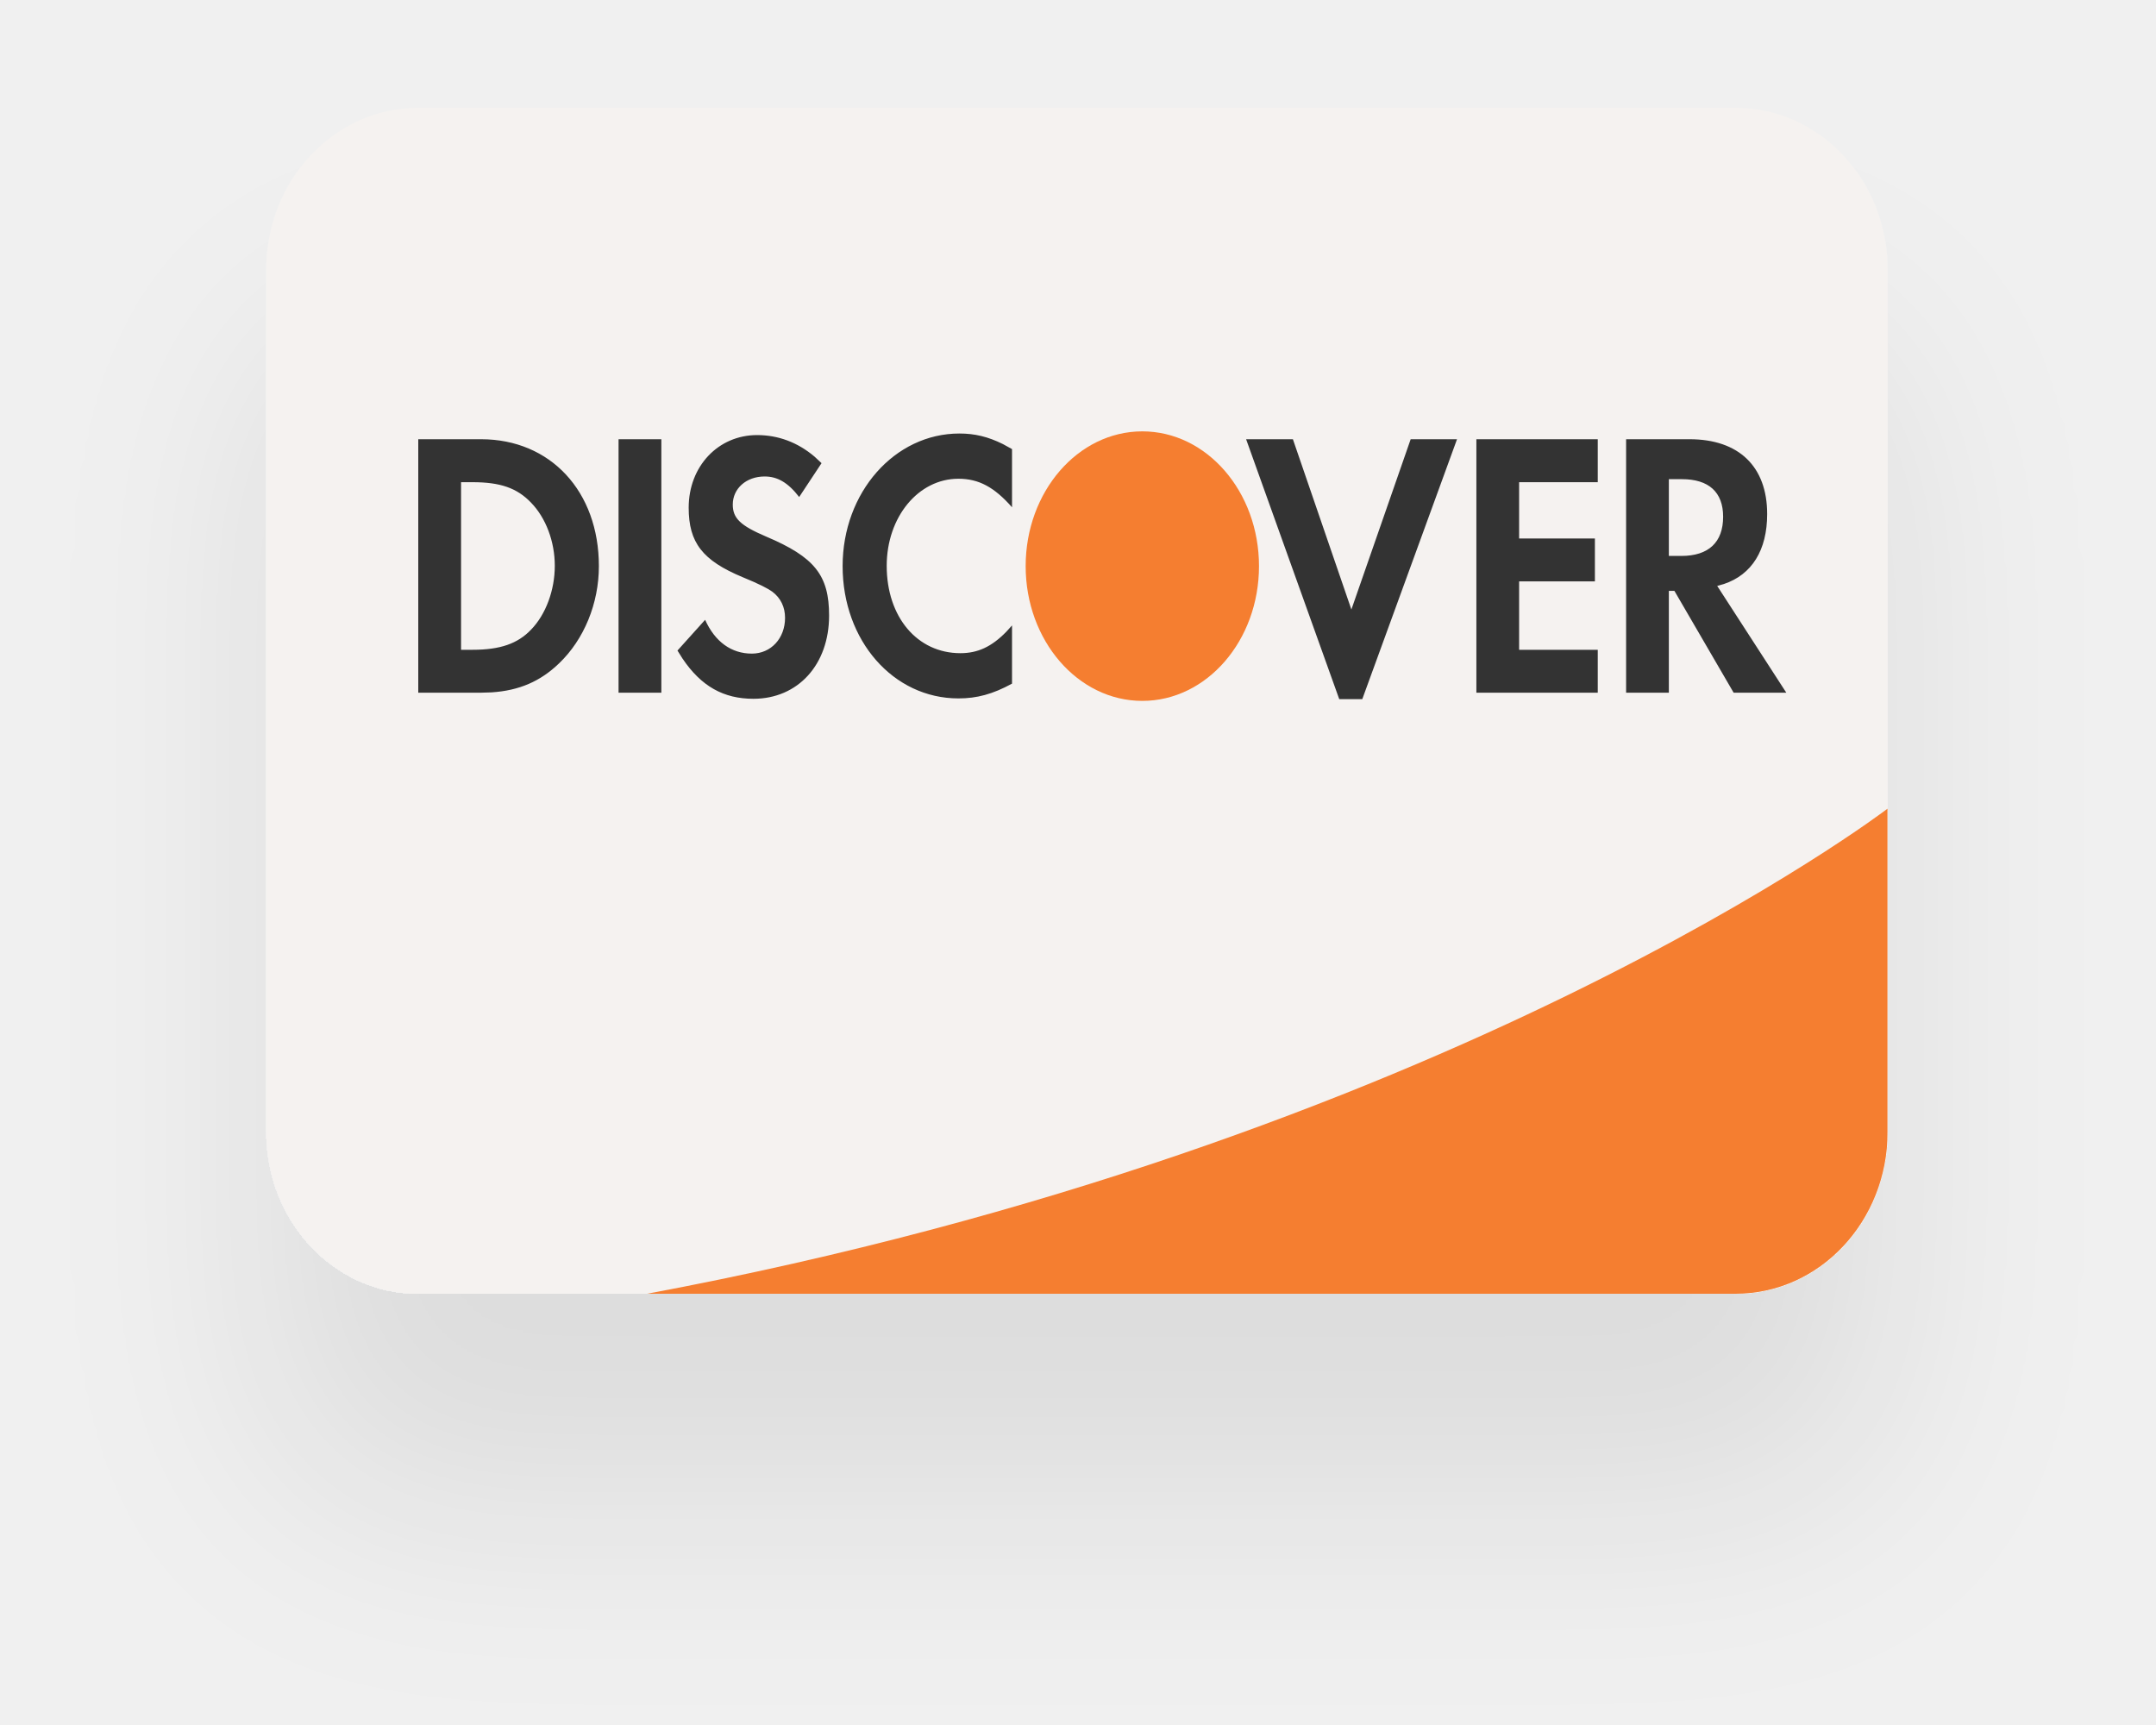
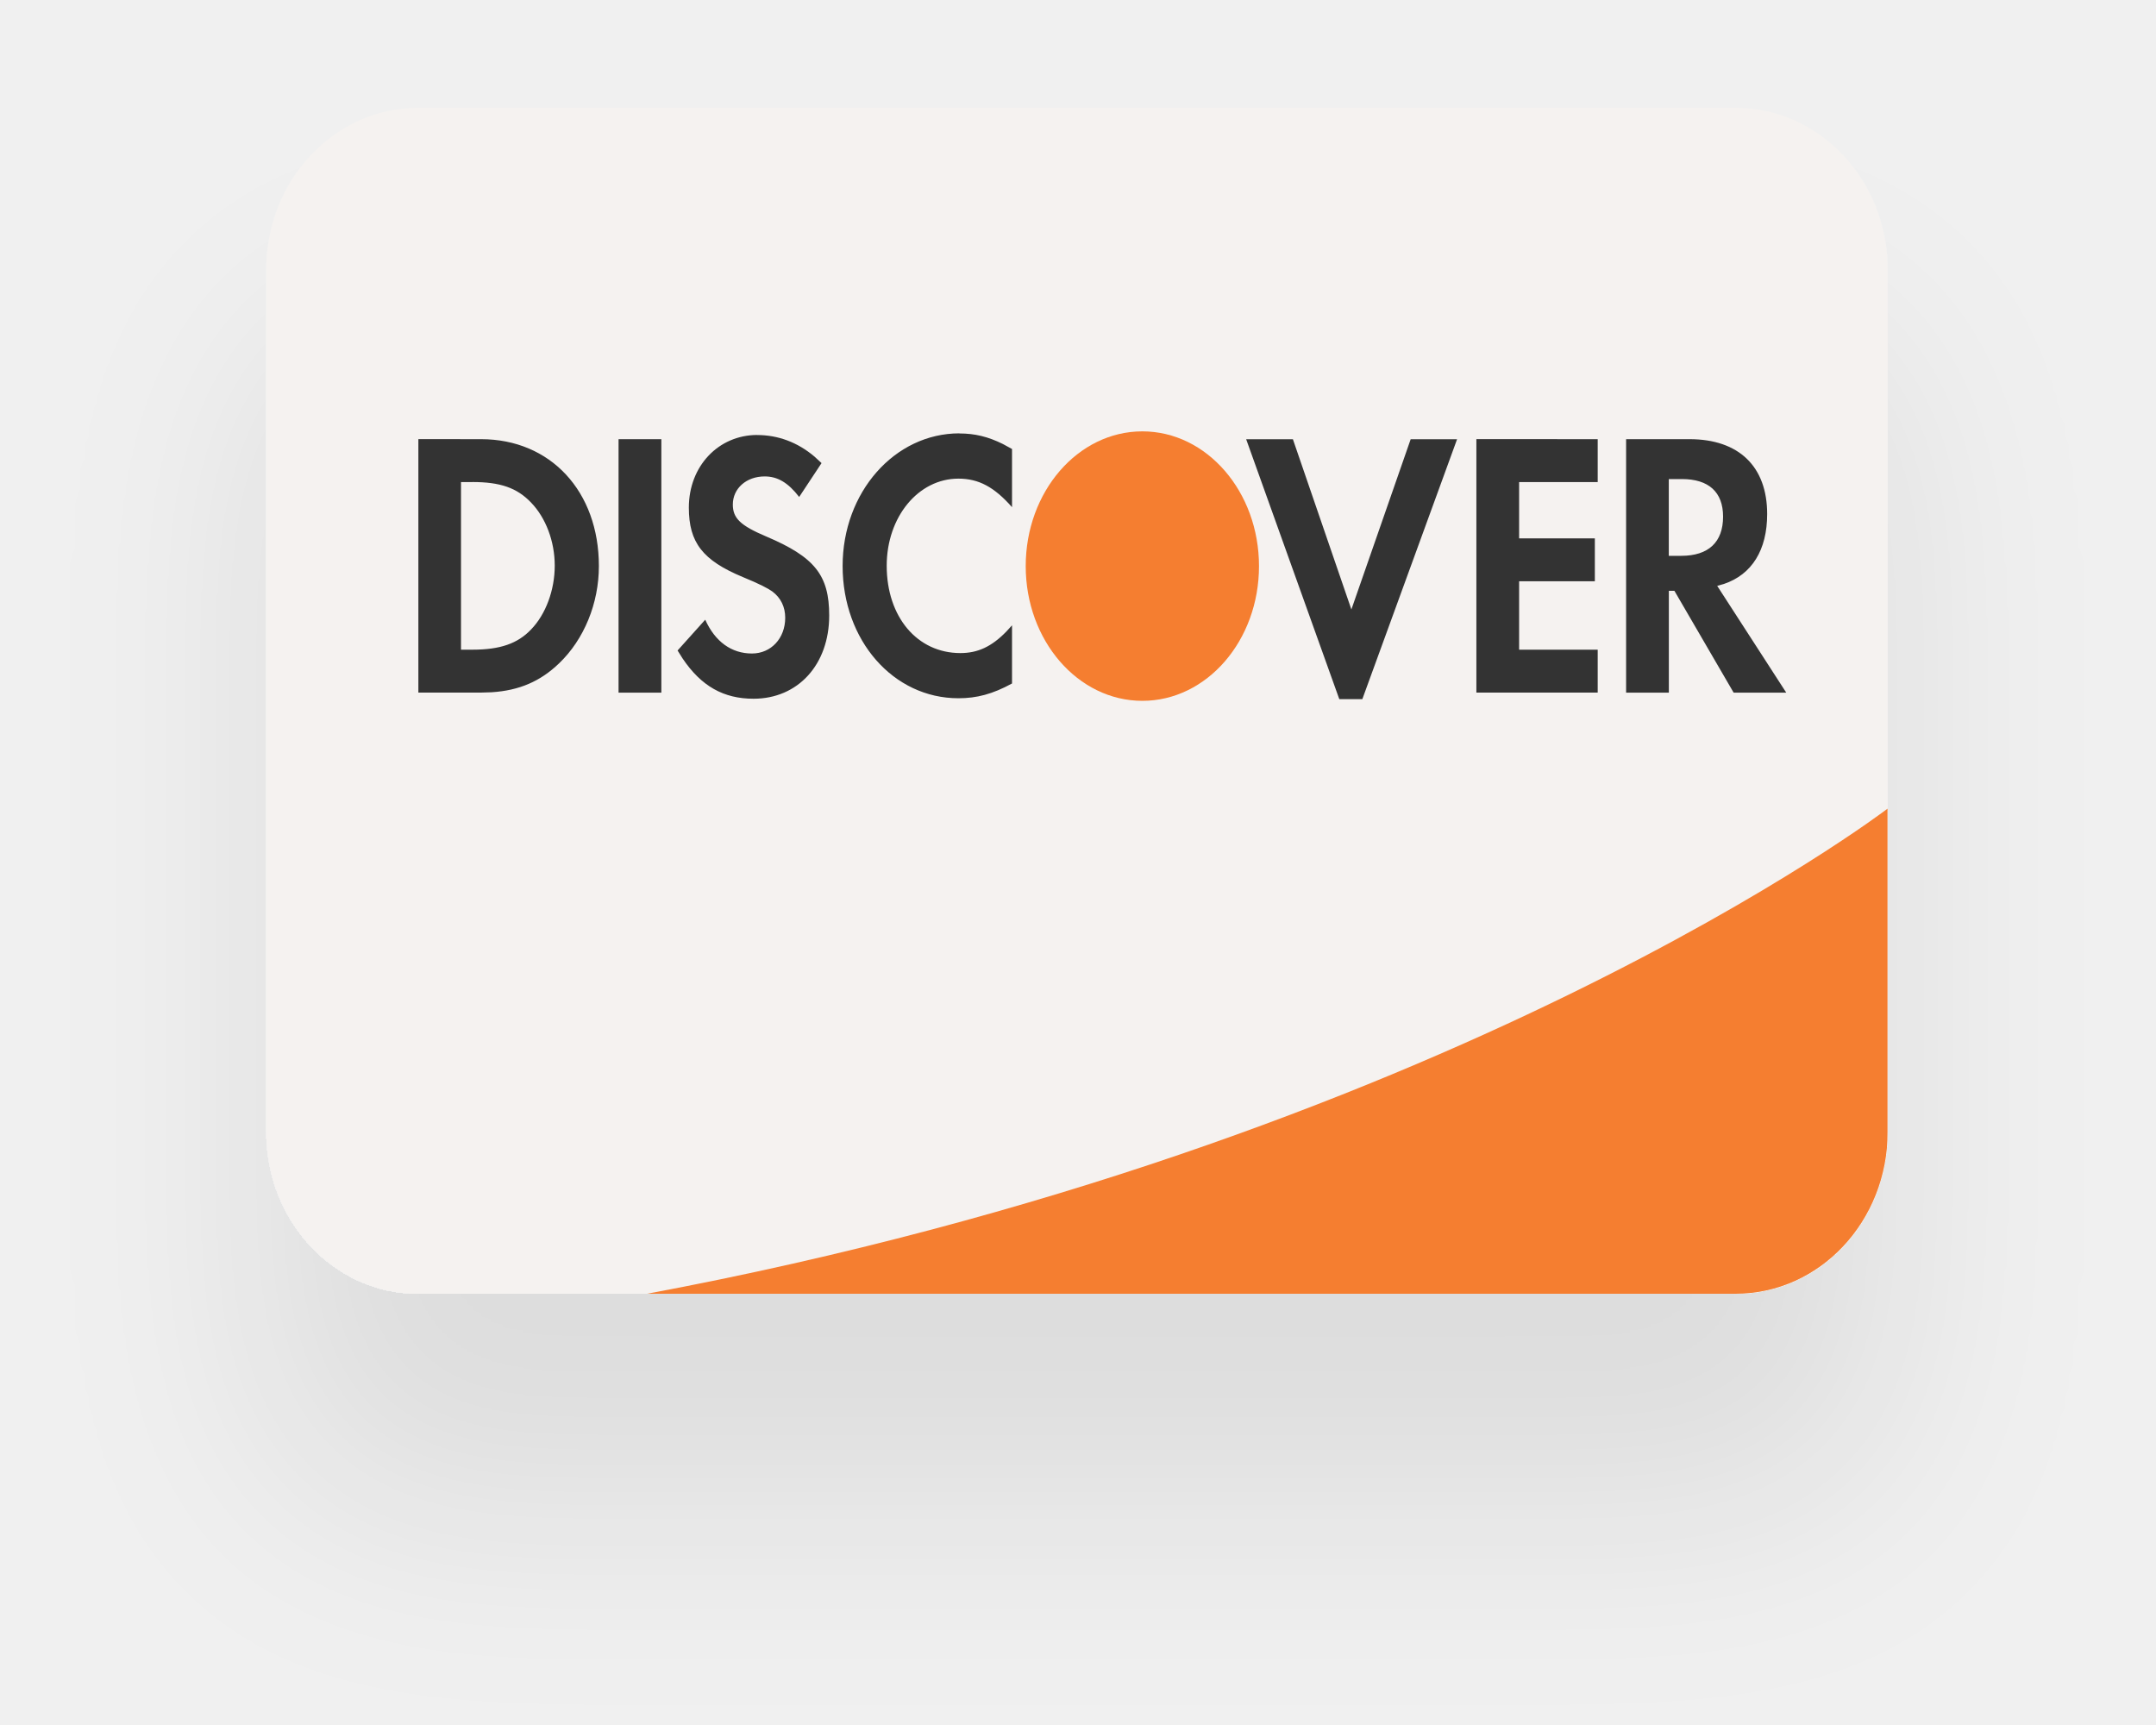
- <svg xmlns="http://www.w3.org/2000/svg" width="40" height="32" viewBox="0 0 40 32" fill="none">
-   <g filter="url(#filter0_d_5_102)">
-     <path fill-rule="evenodd" clip-rule="evenodd" d="M7.761 2H32.201C33.758 2 35.02 3.343 35.02 5V21C35.02 22.657 33.758 24 32.201 24H7.761C6.203 24 4.941 22.657 4.941 21V5C4.941 3.343 6.203 2 7.761 2Z" fill="#F5F2F0" />
-     <mask id="mask0_5_102" style="mask-type:alpha" maskUnits="userSpaceOnUse" x="4" y="2" width="32" height="23">
-       <path fill-rule="evenodd" clip-rule="evenodd" d="M7.761 2H32.201C33.758 2 35.02 3.343 35.02 5V21C35.02 22.657 33.758 24 32.201 24H7.761C6.203 24 4.941 22.657 4.941 21V5C4.941 3.343 6.203 2 7.761 2Z" fill="white" />
-     </mask>
-     <g mask="url(#mask0_5_102)">
-       <path fill-rule="evenodd" clip-rule="evenodd" d="M35.021 15C35.021 15 26.887 21.219 11.99 24.003H35.021V15Z" fill="#F57E30" />
-       <path fill-rule="evenodd" clip-rule="evenodd" d="M23.987 8.148L25.072 11.307L26.172 8.148H27.032L25.274 12.97H24.847L23.119 8.148H23.987ZM14.046 8.071C14.437 8.071 14.798 8.205 15.111 8.47L15.242 8.592L14.827 9.22C14.62 8.952 14.424 8.839 14.186 8.839C13.844 8.839 13.595 9.064 13.595 9.36C13.595 9.614 13.735 9.749 14.212 9.953C15.114 10.334 15.382 10.672 15.382 11.419C15.382 12.329 14.804 12.963 13.978 12.963C13.425 12.963 13.009 12.732 12.662 12.216L12.569 12.068L13.082 11.498C13.265 11.906 13.57 12.125 13.949 12.125C14.303 12.125 14.565 11.842 14.565 11.461C14.565 11.264 14.486 11.094 14.327 10.975C14.247 10.918 14.089 10.834 13.778 10.707C13.033 10.397 12.777 10.066 12.777 9.418C12.777 8.648 13.326 8.071 14.046 8.071ZM17.8 8.042C18.085 8.042 18.331 8.101 18.607 8.238L18.776 8.331V9.41C18.447 9.037 18.16 8.881 17.781 8.881C17.036 8.881 16.451 9.593 16.451 10.496C16.451 11.448 17.019 12.117 17.818 12.117C18.138 12.117 18.396 12 18.672 11.717L18.776 11.602V12.682C18.416 12.878 18.123 12.956 17.781 12.956C16.573 12.956 15.633 11.884 15.633 10.502C15.633 9.135 16.597 8.042 17.8 8.042ZM8.925 8.148C10.213 8.148 11.111 9.115 11.111 10.502C11.111 11.194 10.836 11.863 10.371 12.307C10.024 12.64 9.634 12.81 9.119 12.844L8.92 12.85H7.76V8.148H8.925ZM12.27 8.148V12.85H11.476V8.148H12.27ZM29.643 8.148V8.945H28.184V9.989H29.59V10.785H28.184V12.054H29.643V12.85H27.391V8.148H29.643ZM30.169 8.148H31.346C32.262 8.148 32.786 8.656 32.786 9.536C32.786 10.205 32.503 10.66 31.983 10.834L31.859 10.869L33.141 12.85H32.164L31.065 10.961H30.962V12.85H30.169V8.148H31.346H30.169ZM8.767 8.945H8.554V12.054H8.767C9.279 12.054 9.604 11.941 9.853 11.68C10.127 11.398 10.293 10.947 10.293 10.496C10.293 10.045 10.127 9.607 9.853 9.325C9.591 9.051 9.279 8.945 8.767 8.945ZM31.206 8.889H30.962V10.313H31.194C31.701 10.313 31.969 10.058 31.969 9.586C31.969 9.128 31.701 8.889 31.206 8.889Z" fill="#333333" />
-       <path fill-rule="evenodd" clip-rule="evenodd" d="M23.358 10.502C23.358 11.883 22.389 13.002 21.193 13.002C19.998 13.002 19.029 11.883 19.029 10.502C19.029 9.122 19.998 8.002 21.193 8.002C22.389 8.002 23.358 9.122 23.358 10.502Z" fill="#F57E30" />
+ <svg xmlns="http://www.w3.org/2000/svg" fill="none" height="32" viewBox="0 0 40 32" width="40">
+   <filter id="a" color-interpolation-filters="sRGB" filterUnits="userSpaceOnUse" height="34" width="40.9" x="0" y="0">
+     <feFlood flood-opacity="0" result="BackgroundImageFix" />
+     <feColorMatrix in="SourceAlpha" result="hardAlpha" type="matrix" values="0 0 0 0 0 0 0 0 0 0 0 0 0 0 0 0 0 0 127 0" />
+     <feOffset dy="4" />
+     <feGaussianBlur stdDeviation="2" />
+     <feComposite in2="hardAlpha" operator="out" />
+     <feColorMatrix type="matrix" values="0 0 0 0 0 0 0 0 0 0 0 0 0 0 0 0 0 0 0.08 0" />
+     <feBlend in2="BackgroundImageFix" mode="normal" result="effect1_dropShadow_5_102" />
+     <feBlend in="SourceGraphic" in2="effect1_dropShadow_5_102" mode="normal" result="shape" />
+   </filter>
+   <mask id="b" height="23" maskUnits="userSpaceOnUse" width="32" x="4" y="2">
+     <path clip-rule="evenodd" d="m7.761 2h24.44c1.557 0 2.82 1.343 2.82 3v16c0 1.657-1.262 3-2.82 3h-24.44c-1.558 0-2.82-1.343-2.82-3v-16c0-1.657 1.262-3 2.82-3z" fill="#fff" fill-rule="evenodd" />
+   </mask>
+   <g clip-rule="evenodd" fill-rule="evenodd" filter="url(#a)">
+     <path d="m7.761 2h24.44c1.557 0 2.82 1.343 2.82 3v16c0 1.657-1.262 3-2.82 3h-24.44c-1.558 0-2.82-1.343-2.82-3v-16c0-1.657 1.262-3 2.82-3z" fill="#f5f2f0" />
+     <g mask="url(#b)">
+       <path d="m35.021 15s-8.134 6.219-23.031 9.003h23.031z" fill="#f57e30" />
+       <path d="m23.987 8.148 1.085 3.158 1.1-3.158h.861l-1.758 4.822h-.427l-1.728-4.822zm-9.941-.078c.39 0 .752.135 1.065.4l.131.121-.415.628c-.207-.268-.403-.381-.64-.381-.342 0-.591.225-.591.521 0 .254.139.389.617.592.903.382 1.171.72 1.171 1.467 0 .91-.579 1.544-1.404 1.544-.553 0-.969-.231-1.316-.747l-.093-.148.513-.571c.183.408.488.627.867.627.354 0 .617-.282.617-.663 0-.198-.079-.367-.238-.487-.079-.057-.238-.141-.548-.268-.746-.31-1.002-.641-1.002-1.289 0-.769.549-1.347 1.27-1.347zm3.754-.029c.285 0 .531.059.807.196l.169.092v1.079c-.33-.373-.617-.529-.995-.529-.745 0-1.33.712-1.33 1.615 0 .952.567 1.621 1.367 1.621.32 0 .578-.117.854-.401l.104-.114v1.079c-.361.197-.654.274-.995.274-1.208 0-2.148-1.072-2.148-2.454 0-1.367.964-2.46 2.167-2.46zm-8.875.106c1.288 0 2.186.967 2.186 2.354 0 .692-.275 1.361-.739 1.805-.347.333-.737.503-1.252.536l-.199.006h-1.159v-4.702zm3.345 0v4.702h-.794v-4.702zm17.372 0v.796h-1.458v1.044h1.405v.796h-1.405v1.269h1.458v.796h-2.251v-4.702zm.526 0h1.178c.915 0 1.44.508 1.44 1.388 0 .669-.284 1.123-.803 1.298l-.124.035 1.281 1.981h-.976l-1.099-1.889h-.103v1.889h-.793v-4.702h1.178zm-21.402.796h-.213v3.109h.213c.513 0 .837-.113 1.086-.374.274-.282.44-.733.44-1.185 0-.451-.166-.888-.44-1.171-.262-.274-.574-.38-1.086-.38zm22.439-.056h-.244v1.424h.231c.507 0 .776-.255.776-.727 0-.458-.269-.697-.763-.697z" fill="#333" />
+       <path d="m23.358 10.502c0 1.381-.968 2.499-2.164 2.499-1.196 0-2.164-1.119-2.164-2.499 0-1.381.968-2.5 2.164-2.5 1.196 0 2.164 1.12 2.164 2.5z" fill="#f57e30" />
    </g>
  </g>
-   <defs>
-     <filter id="filter0_d_5_102" x="0" y="0" width="40.9" height="34" filterUnits="userSpaceOnUse" color-interpolation-filters="sRGB">
-       <feFlood flood-opacity="0" result="BackgroundImageFix" />
-       <feColorMatrix in="SourceAlpha" type="matrix" values="0 0 0 0 0 0 0 0 0 0 0 0 0 0 0 0 0 0 127 0" result="hardAlpha" />
-       <feOffset dy="4" />
-       <feGaussianBlur stdDeviation="2" />
-       <feComposite in2="hardAlpha" operator="out" />
-       <feColorMatrix type="matrix" values="0 0 0 0 0 0 0 0 0 0 0 0 0 0 0 0 0 0 0.08 0" />
-       <feBlend mode="normal" in2="BackgroundImageFix" result="effect1_dropShadow_5_102" />
-       <feBlend mode="normal" in="SourceGraphic" in2="effect1_dropShadow_5_102" result="shape" />
-     </filter>
-   </defs>
</svg>
